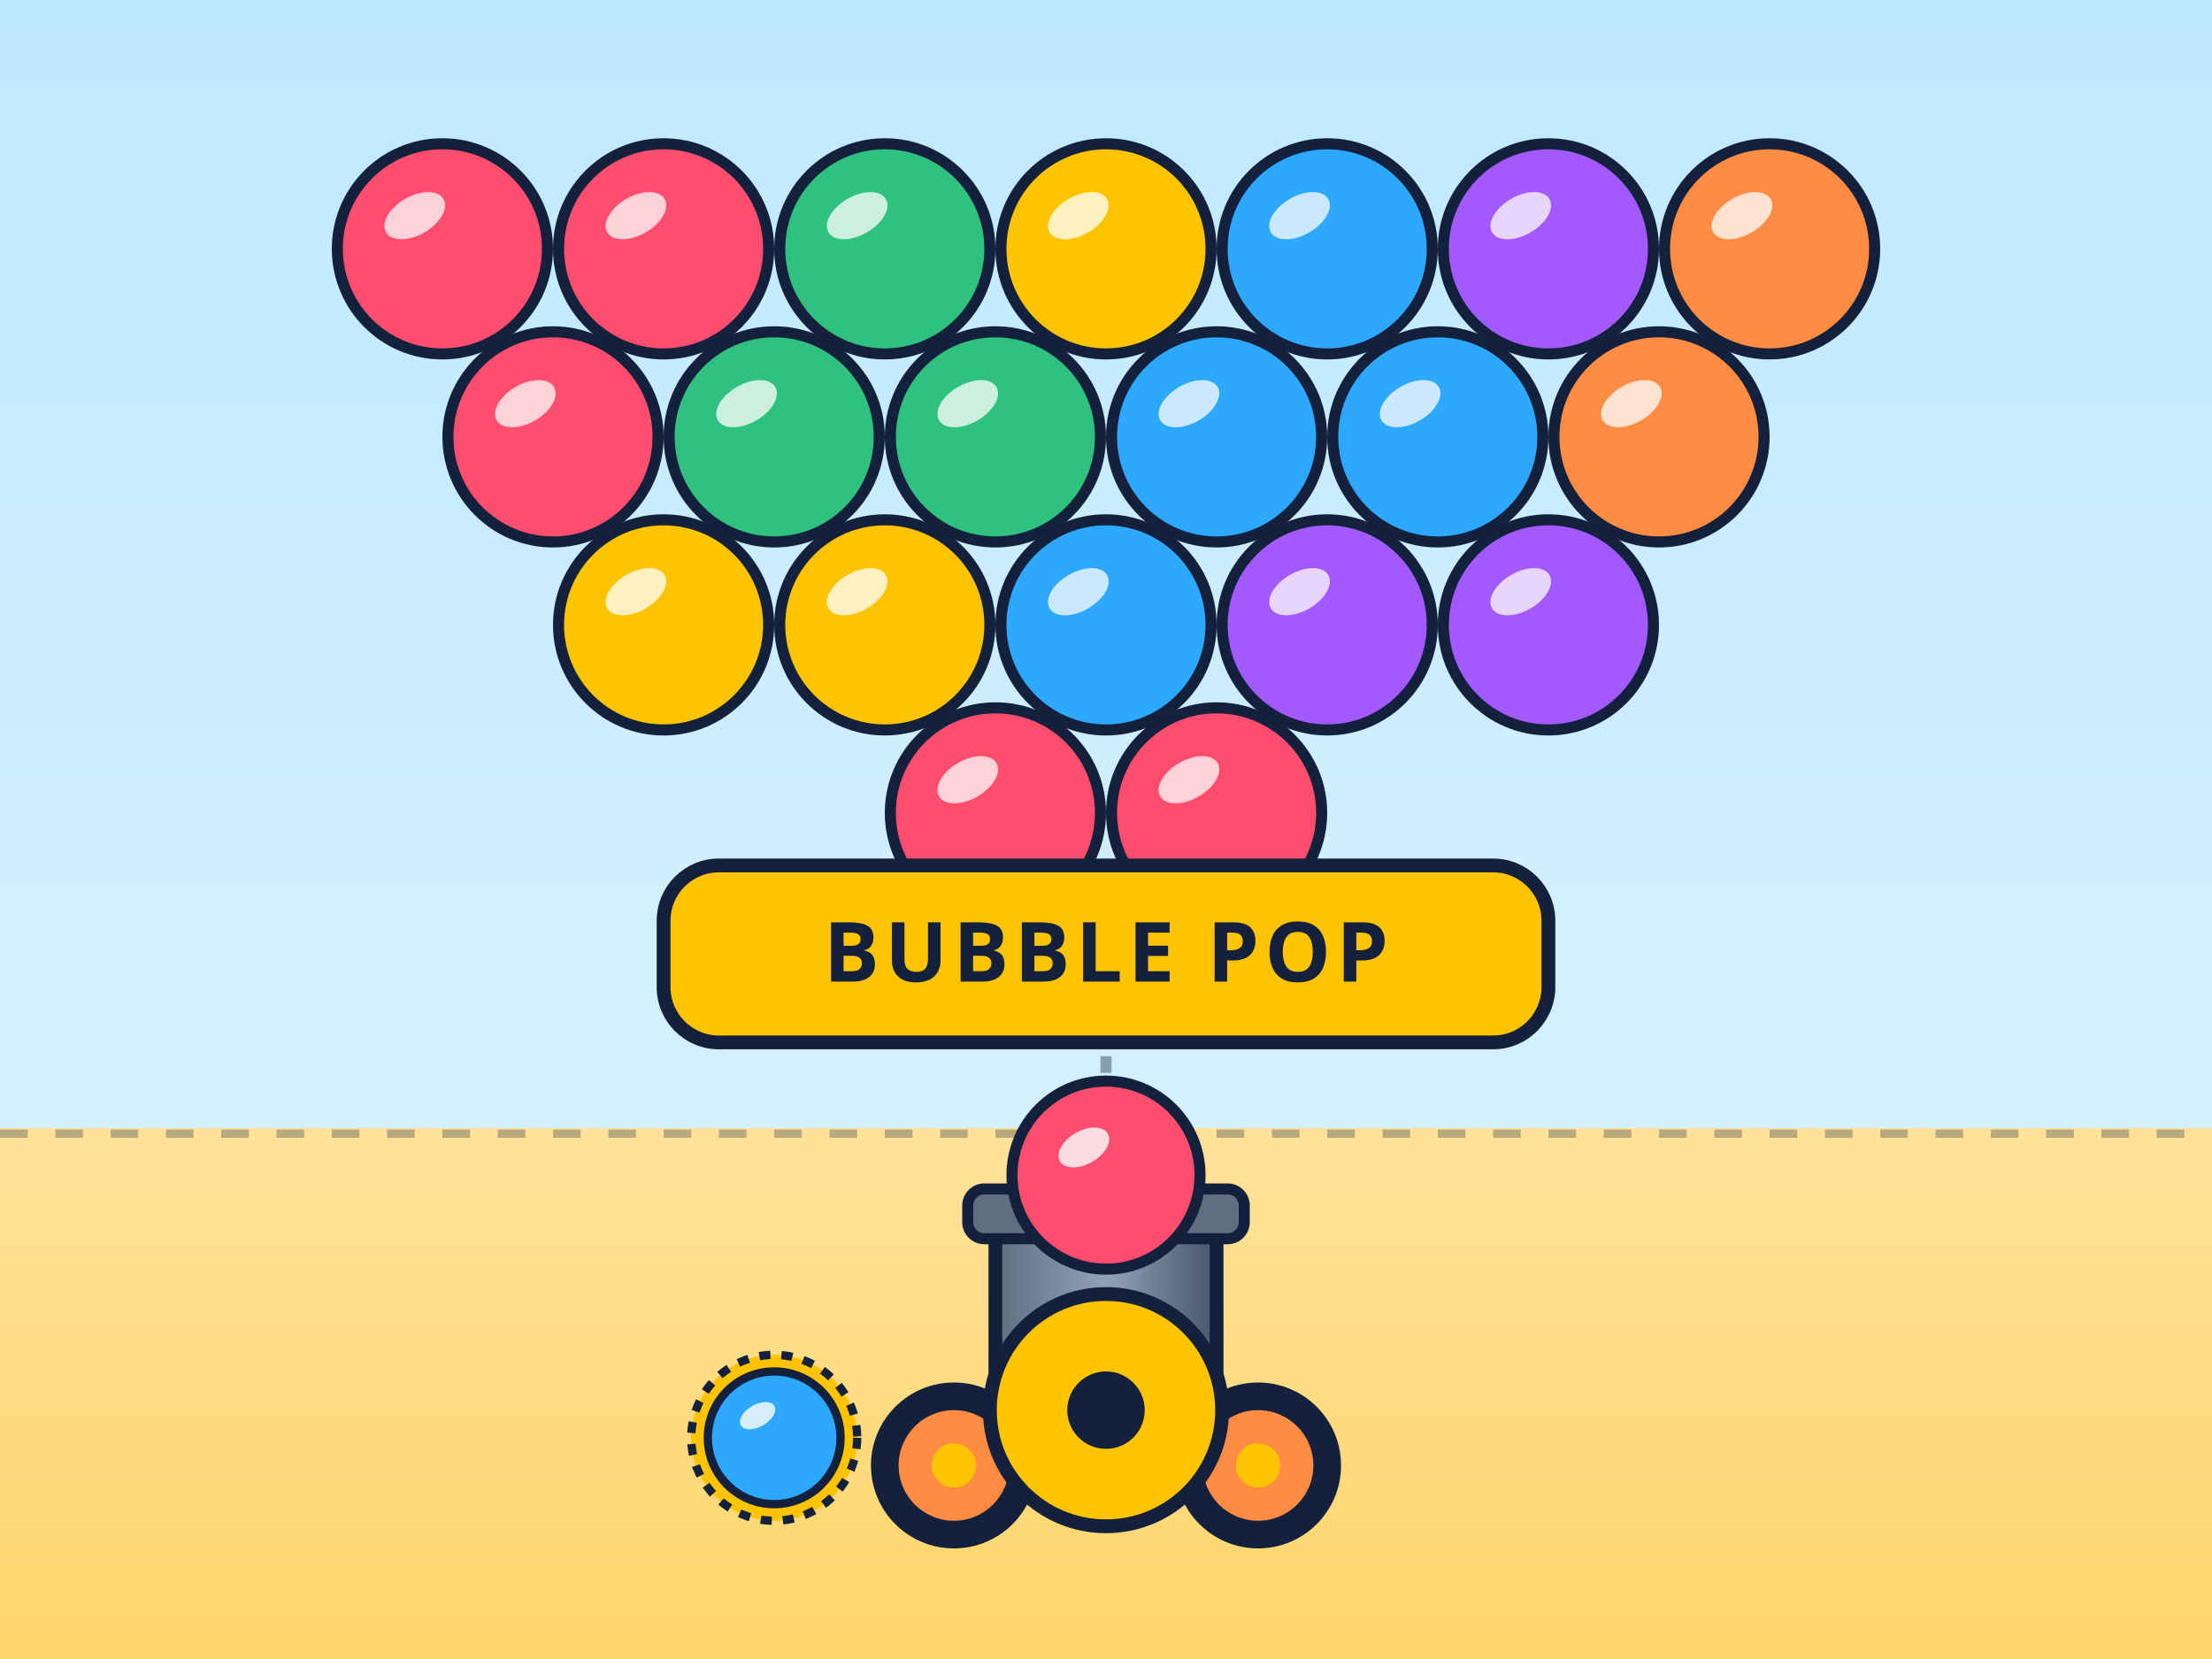
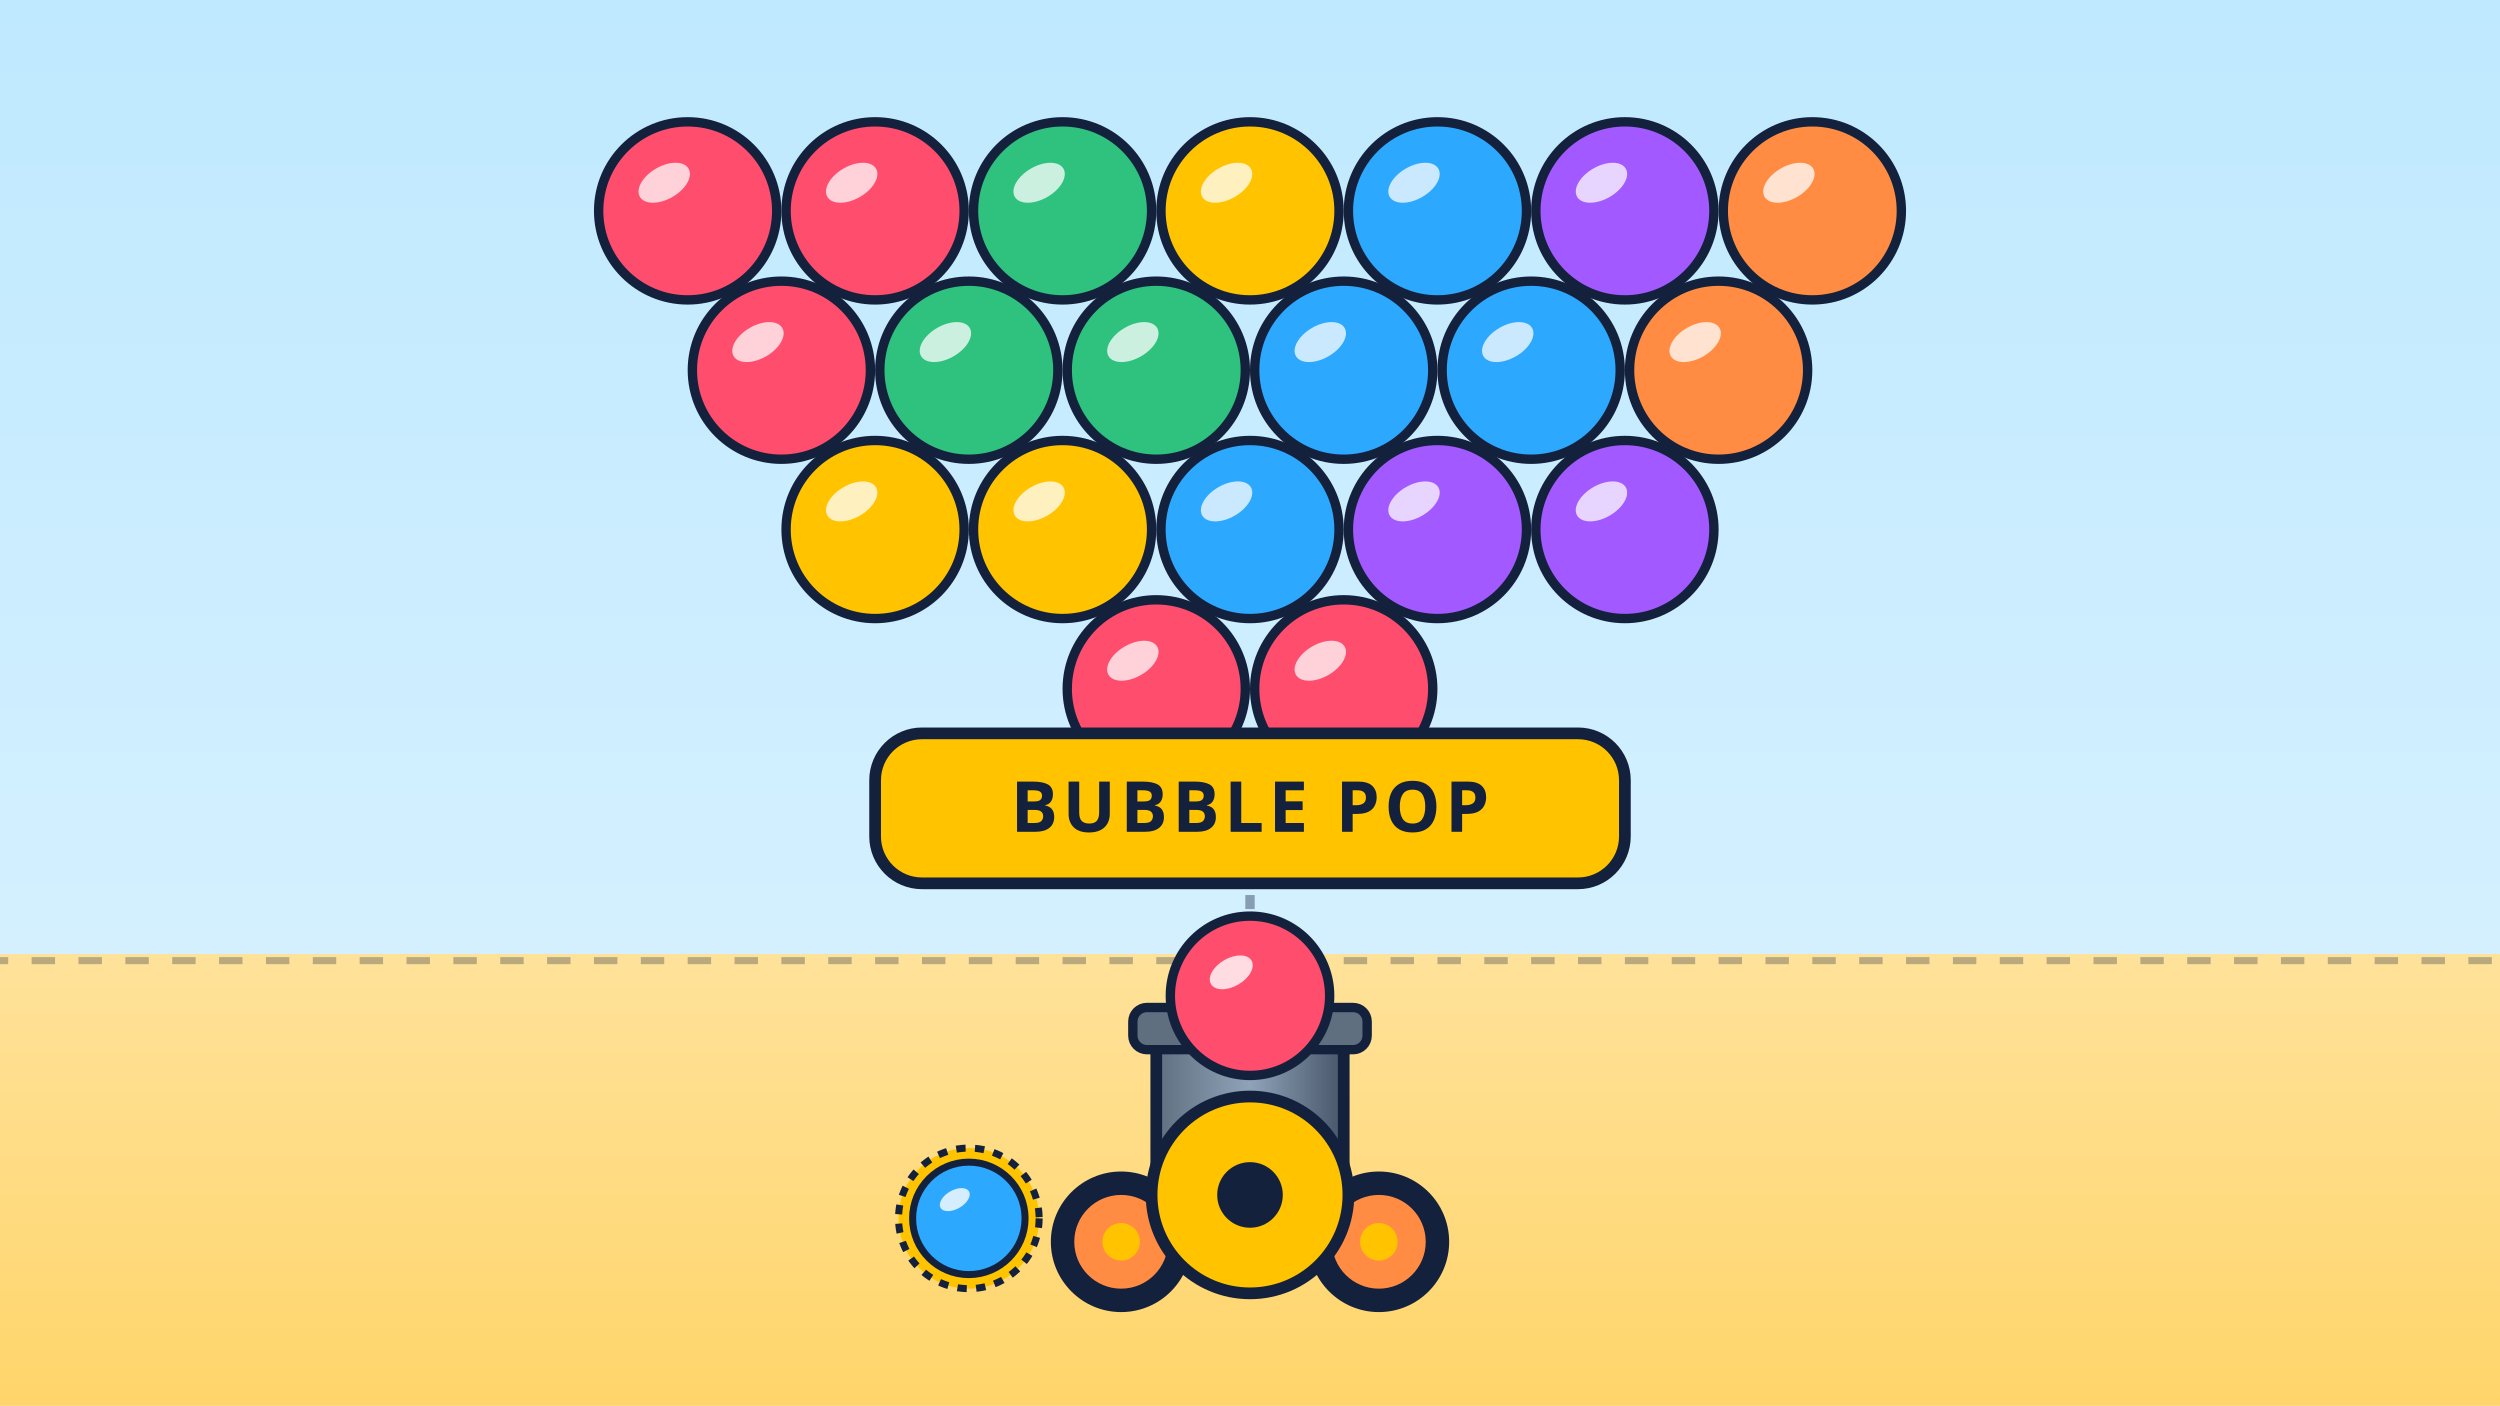
- <svg xmlns="http://www.w3.org/2000/svg" viewBox="0 0 800 600" width="100%" height="100%">
+ <svg xmlns="http://www.w3.org/2000/svg" viewBox="-133.5 0 1067 600" width="100%" height="100%">
  <defs>
    <linearGradient id="bpBg" x1="0%" y1="0%" x2="0%" y2="100%">
      <stop offset="0%" stop-color="#bfe9ff" />
      <stop offset="68%" stop-color="#d4f0ff" />
      <stop offset="68%" stop-color="#ffe29a" />
      <stop offset="100%" stop-color="#ffd56b" />
    </linearGradient>
    <linearGradient id="cannonMetal" x1="0%" y1="0%" x2="100%" y2="0%">
      <stop offset="0%" stop-color="#5f6f80" />
      <stop offset="50%" stop-color="#8fa3b8" />
      <stop offset="100%" stop-color="#475569" />
    </linearGradient>
    <radialGradient id="bubbleShine" cx="35%" cy="32%" r="65%">
      <stop offset="0%" stop-color="#ffffff" stop-opacity="0.8" />
      <stop offset="35%" stop-color="#ffffff" stop-opacity="0.2" />
      <stop offset="100%" stop-color="#000000" stop-opacity="0.25" />
    </radialGradient>
  </defs>
-   <rect width="800" height="600" fill="url(#bpBg)" />
-   <line x1="0" y1="410" x2="800" y2="410" stroke="#14213d" stroke-width="3" stroke-dasharray="10 10" opacity="0.3" />
+   <rect x="-200" width="1267" height="600" fill="url(#bpBg)" />
+   <line x1="-200" y1="410" x2="1067" y2="410" stroke="#14213d" stroke-width="3" stroke-dasharray="10 10" opacity="0.3" />
  <g stroke="#14213d" stroke-width="4">
    <circle cx="160" cy="90" r="38" fill="#ff4d6d" />
    <circle cx="240" cy="90" r="38" fill="#ff4d6d" />
    <circle cx="320" cy="90" r="38" fill="#2ec27e" />
    <circle cx="400" cy="90" r="38" fill="#ffc300" />
    <circle cx="480" cy="90" r="38" fill="#2da8ff" />
    <circle cx="560" cy="90" r="38" fill="#a259ff" />
    <circle cx="640" cy="90" r="38" fill="#ff8c42" />
    <circle cx="200" cy="158" r="38" fill="#ff4d6d" />
    <circle cx="280" cy="158" r="38" fill="#2ec27e" />
    <circle cx="360" cy="158" r="38" fill="#2ec27e" />
    <circle cx="440" cy="158" r="38" fill="#2da8ff" />
    <circle cx="520" cy="158" r="38" fill="#2da8ff" />
    <circle cx="600" cy="158" r="38" fill="#ff8c42" />
    <circle cx="240" cy="226" r="38" fill="#ffc300" />
    <circle cx="320" cy="226" r="38" fill="#ffc300" />
    <circle cx="400" cy="226" r="38" fill="#2da8ff" />
    <circle cx="480" cy="226" r="38" fill="#a259ff" />
    <circle cx="560" cy="226" r="38" fill="#a259ff" />
    <circle cx="360" cy="294" r="38" fill="#ff4d6d" />
    <circle cx="440" cy="294" r="38" fill="#ff4d6d" />
  </g>
  <g fill="white" opacity="0.75" pointer-events="none">
    <ellipse cx="150" cy="78" rx="12" ry="7" transform="rotate(-30 150 78)" />
    <ellipse cx="230" cy="78" rx="12" ry="7" transform="rotate(-30 230 78)" />
    <ellipse cx="310" cy="78" rx="12" ry="7" transform="rotate(-30 310 78)" />
    <ellipse cx="390" cy="78" rx="12" ry="7" transform="rotate(-30 390 78)" />
    <ellipse cx="470" cy="78" rx="12" ry="7" transform="rotate(-30 470 78)" />
    <ellipse cx="550" cy="78" rx="12" ry="7" transform="rotate(-30 550 78)" />
    <ellipse cx="630" cy="78" rx="12" ry="7" transform="rotate(-30 630 78)" />
    <ellipse cx="190" cy="146" rx="12" ry="7" transform="rotate(-30 190 146)" />
    <ellipse cx="270" cy="146" rx="12" ry="7" transform="rotate(-30 270 146)" />
    <ellipse cx="350" cy="146" rx="12" ry="7" transform="rotate(-30 350 146)" />
    <ellipse cx="430" cy="146" rx="12" ry="7" transform="rotate(-30 430 146)" />
    <ellipse cx="510" cy="146" rx="12" ry="7" transform="rotate(-30 510 146)" />
    <ellipse cx="590" cy="146" rx="12" ry="7" transform="rotate(-30 590 146)" />
    <ellipse cx="230" cy="214" rx="12" ry="7" transform="rotate(-30 230 214)" />
    <ellipse cx="310" cy="214" rx="12" ry="7" transform="rotate(-30 310 214)" />
    <ellipse cx="390" cy="214" rx="12" ry="7" transform="rotate(-30 390 214)" />
    <ellipse cx="470" cy="214" rx="12" ry="7" transform="rotate(-30 470 214)" />
    <ellipse cx="550" cy="214" rx="12" ry="7" transform="rotate(-30 550 214)" />
    <ellipse cx="350" cy="282" rx="12" ry="7" transform="rotate(-30 350 282)" />
    <ellipse cx="430" cy="282" rx="12" ry="7" transform="rotate(-30 430 282)" />
  </g>
  <g stroke="#14213d" stroke-width="4" stroke-dasharray="6 8" opacity="0.4">
    <line x1="400" y1="500" x2="400" y2="340" />
  </g>
  <circle cx="345" cy="530" r="30" fill="#14213d" />
  <circle cx="345" cy="530" r="20" fill="#ff8c42" />
  <circle cx="345" cy="530" r="8" fill="#ffc300" />
  <circle cx="455" cy="530" r="30" fill="#14213d" />
  <circle cx="455" cy="530" r="20" fill="#ff8c42" />
  <circle cx="455" cy="530" r="8" fill="#ffc300" />
  <rect x="360" y="440" width="80" height="70" rx="10" fill="url(#cannonMetal)" stroke="#14213d" stroke-width="5" />
  <rect x="350" y="430" width="100" height="18" rx="6" fill="#5f6f80" stroke="#14213d" stroke-width="4" />
  <circle cx="400" cy="510" r="42" fill="#ffc300" stroke="#14213d" stroke-width="5" />
  <circle cx="400" cy="510" r="14" fill="#14213d" />
  <circle cx="400" cy="425" r="34" fill="#ff4d6d" stroke="#14213d" stroke-width="4" />
  <ellipse cx="392" cy="415" rx="10" ry="6" fill="white" opacity="0.8" transform="rotate(-30 392 415)" />
  <circle cx="280" cy="520" r="30" fill="#ffc300" stroke="#14213d" stroke-width="3" stroke-dasharray="4 4" />
  <circle cx="280" cy="520" r="24" fill="#2da8ff" stroke="#14213d" stroke-width="3" />
  <ellipse cx="274" cy="512" rx="7" ry="4" fill="white" opacity="0.8" transform="rotate(-30 274 512)" />
  <g transform="translate(400, 345)">
    <rect x="-160" y="-32" width="320" height="64" rx="20" fill="#ffc300" stroke="#14213d" stroke-width="5" />
    <text x="0" y="10" font-family="'Arial Rounded MT Bold', 'Trebuchet MS', system-ui, sans-serif" font-weight="900" font-size="30" fill="#14213d" text-anchor="middle" letter-spacing="2">BUBBLE POP</text>
  </g>
</svg>
